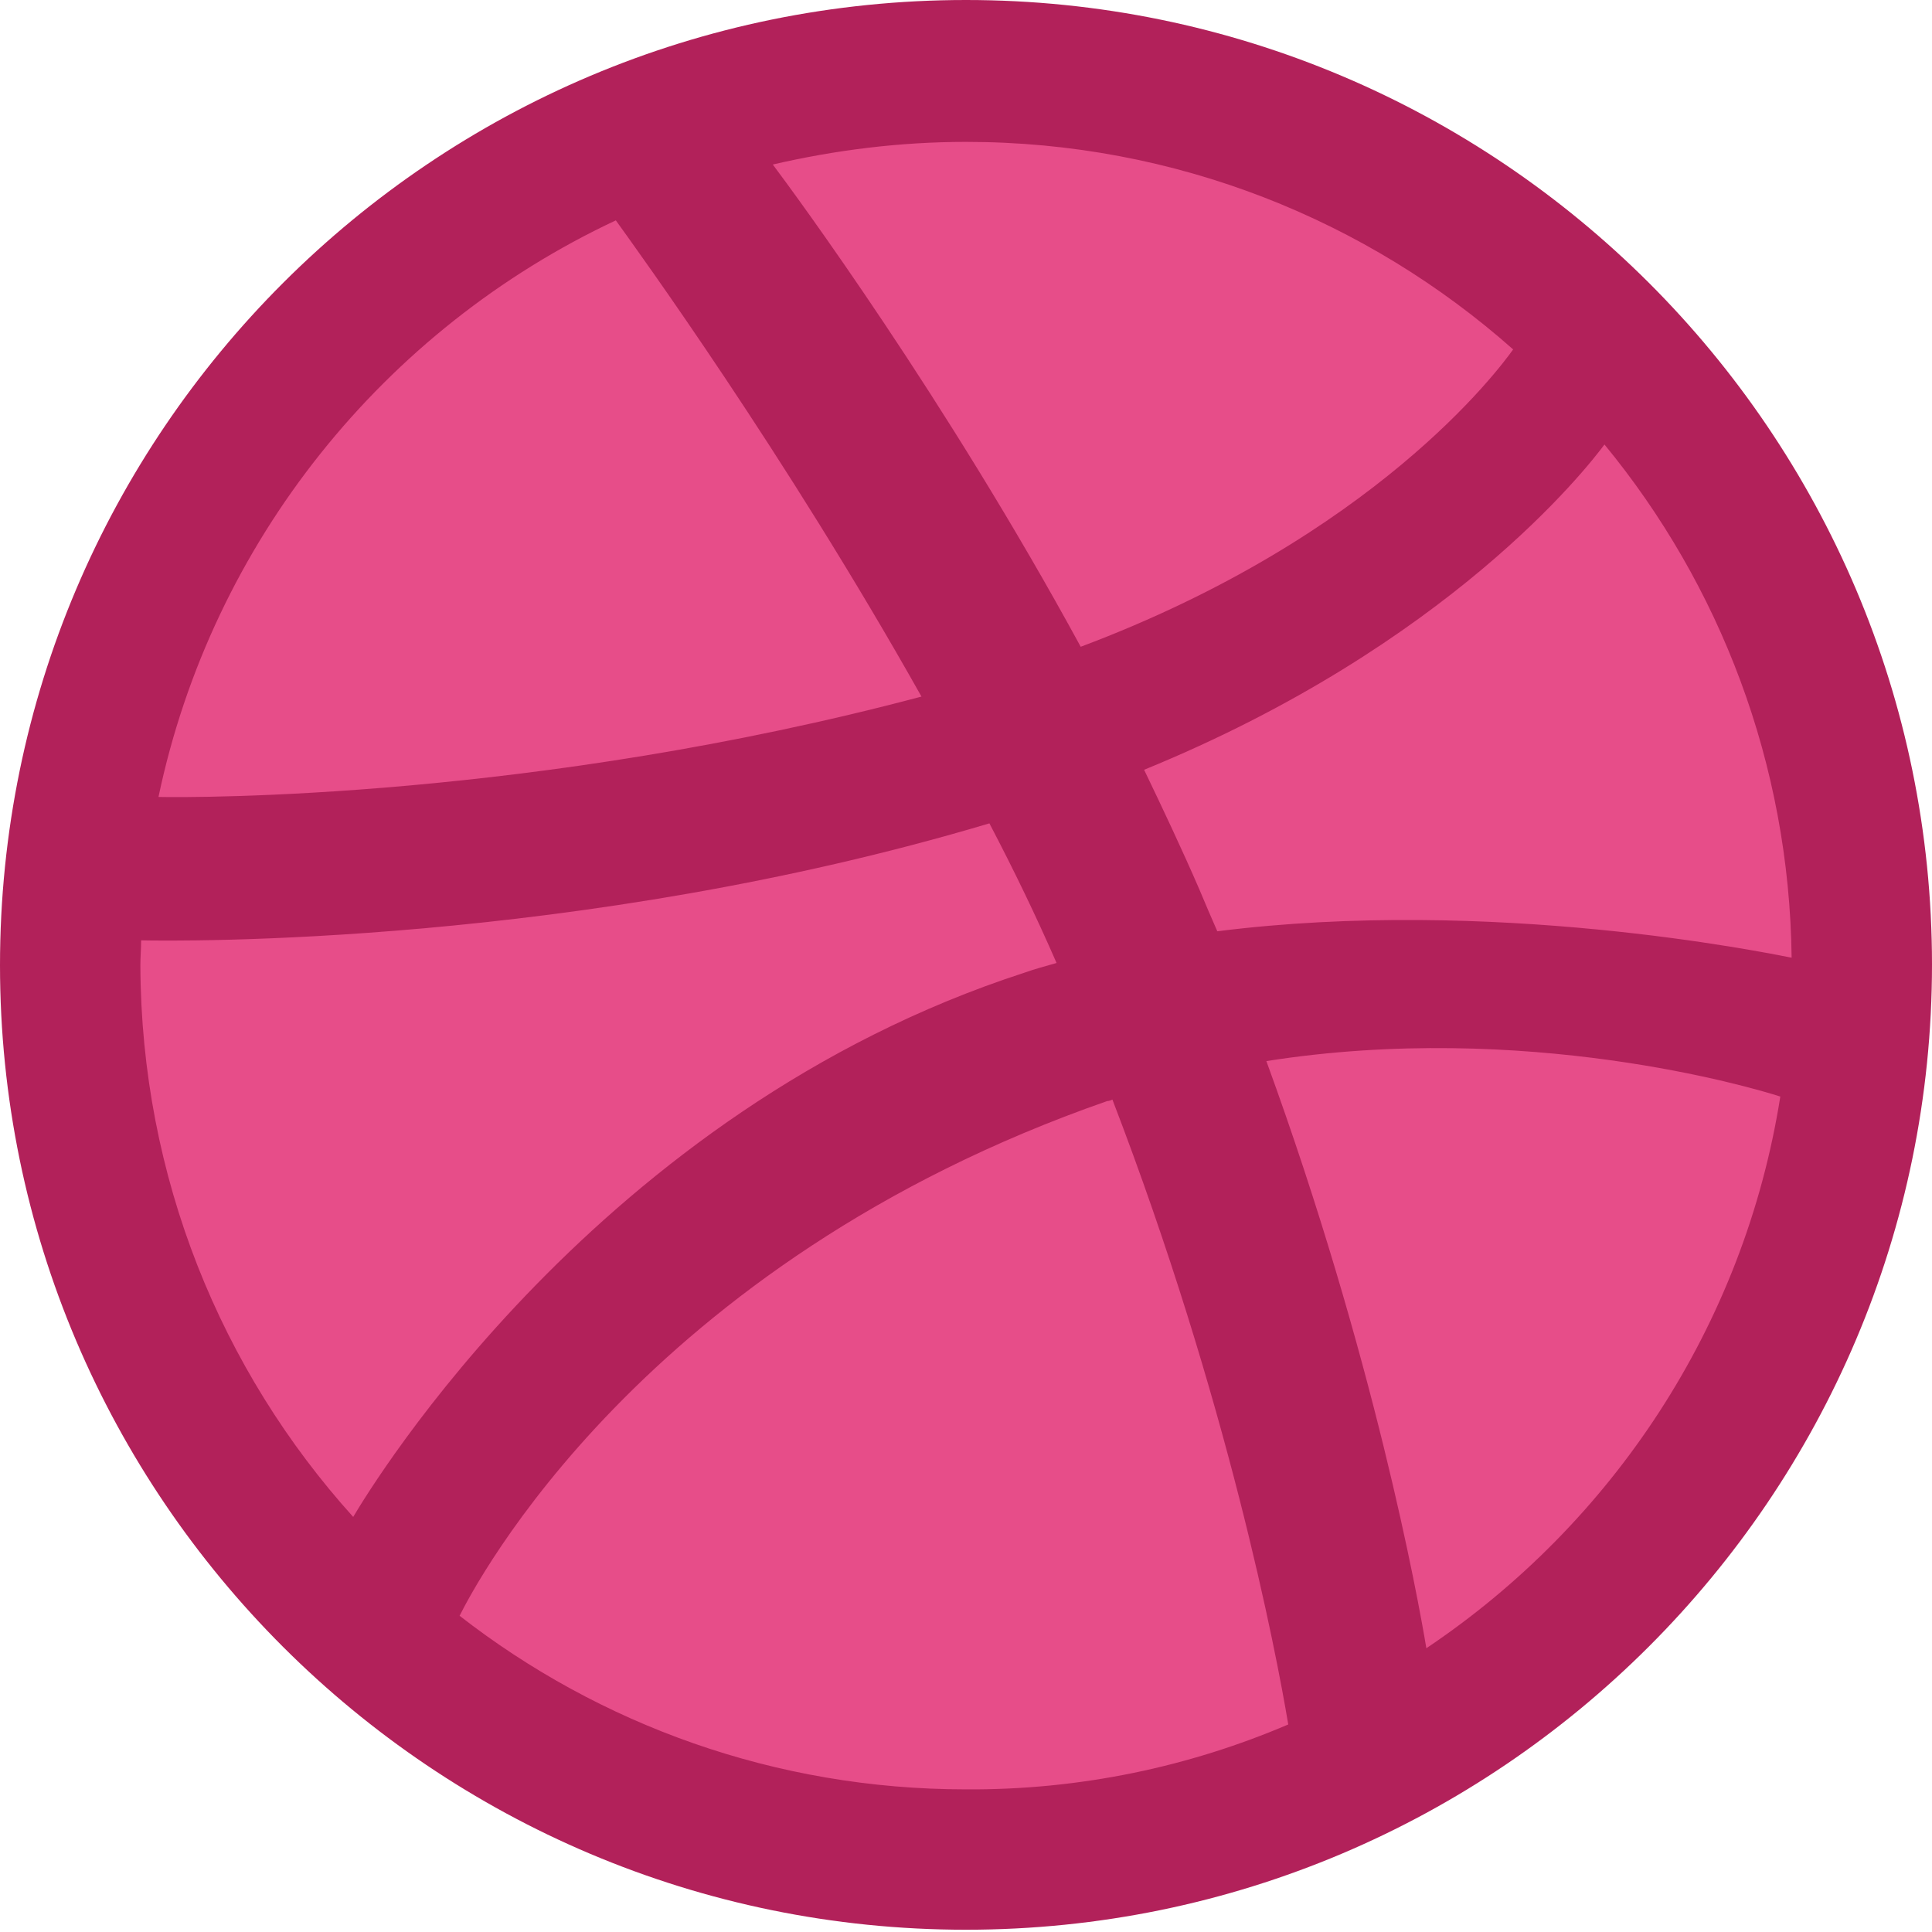
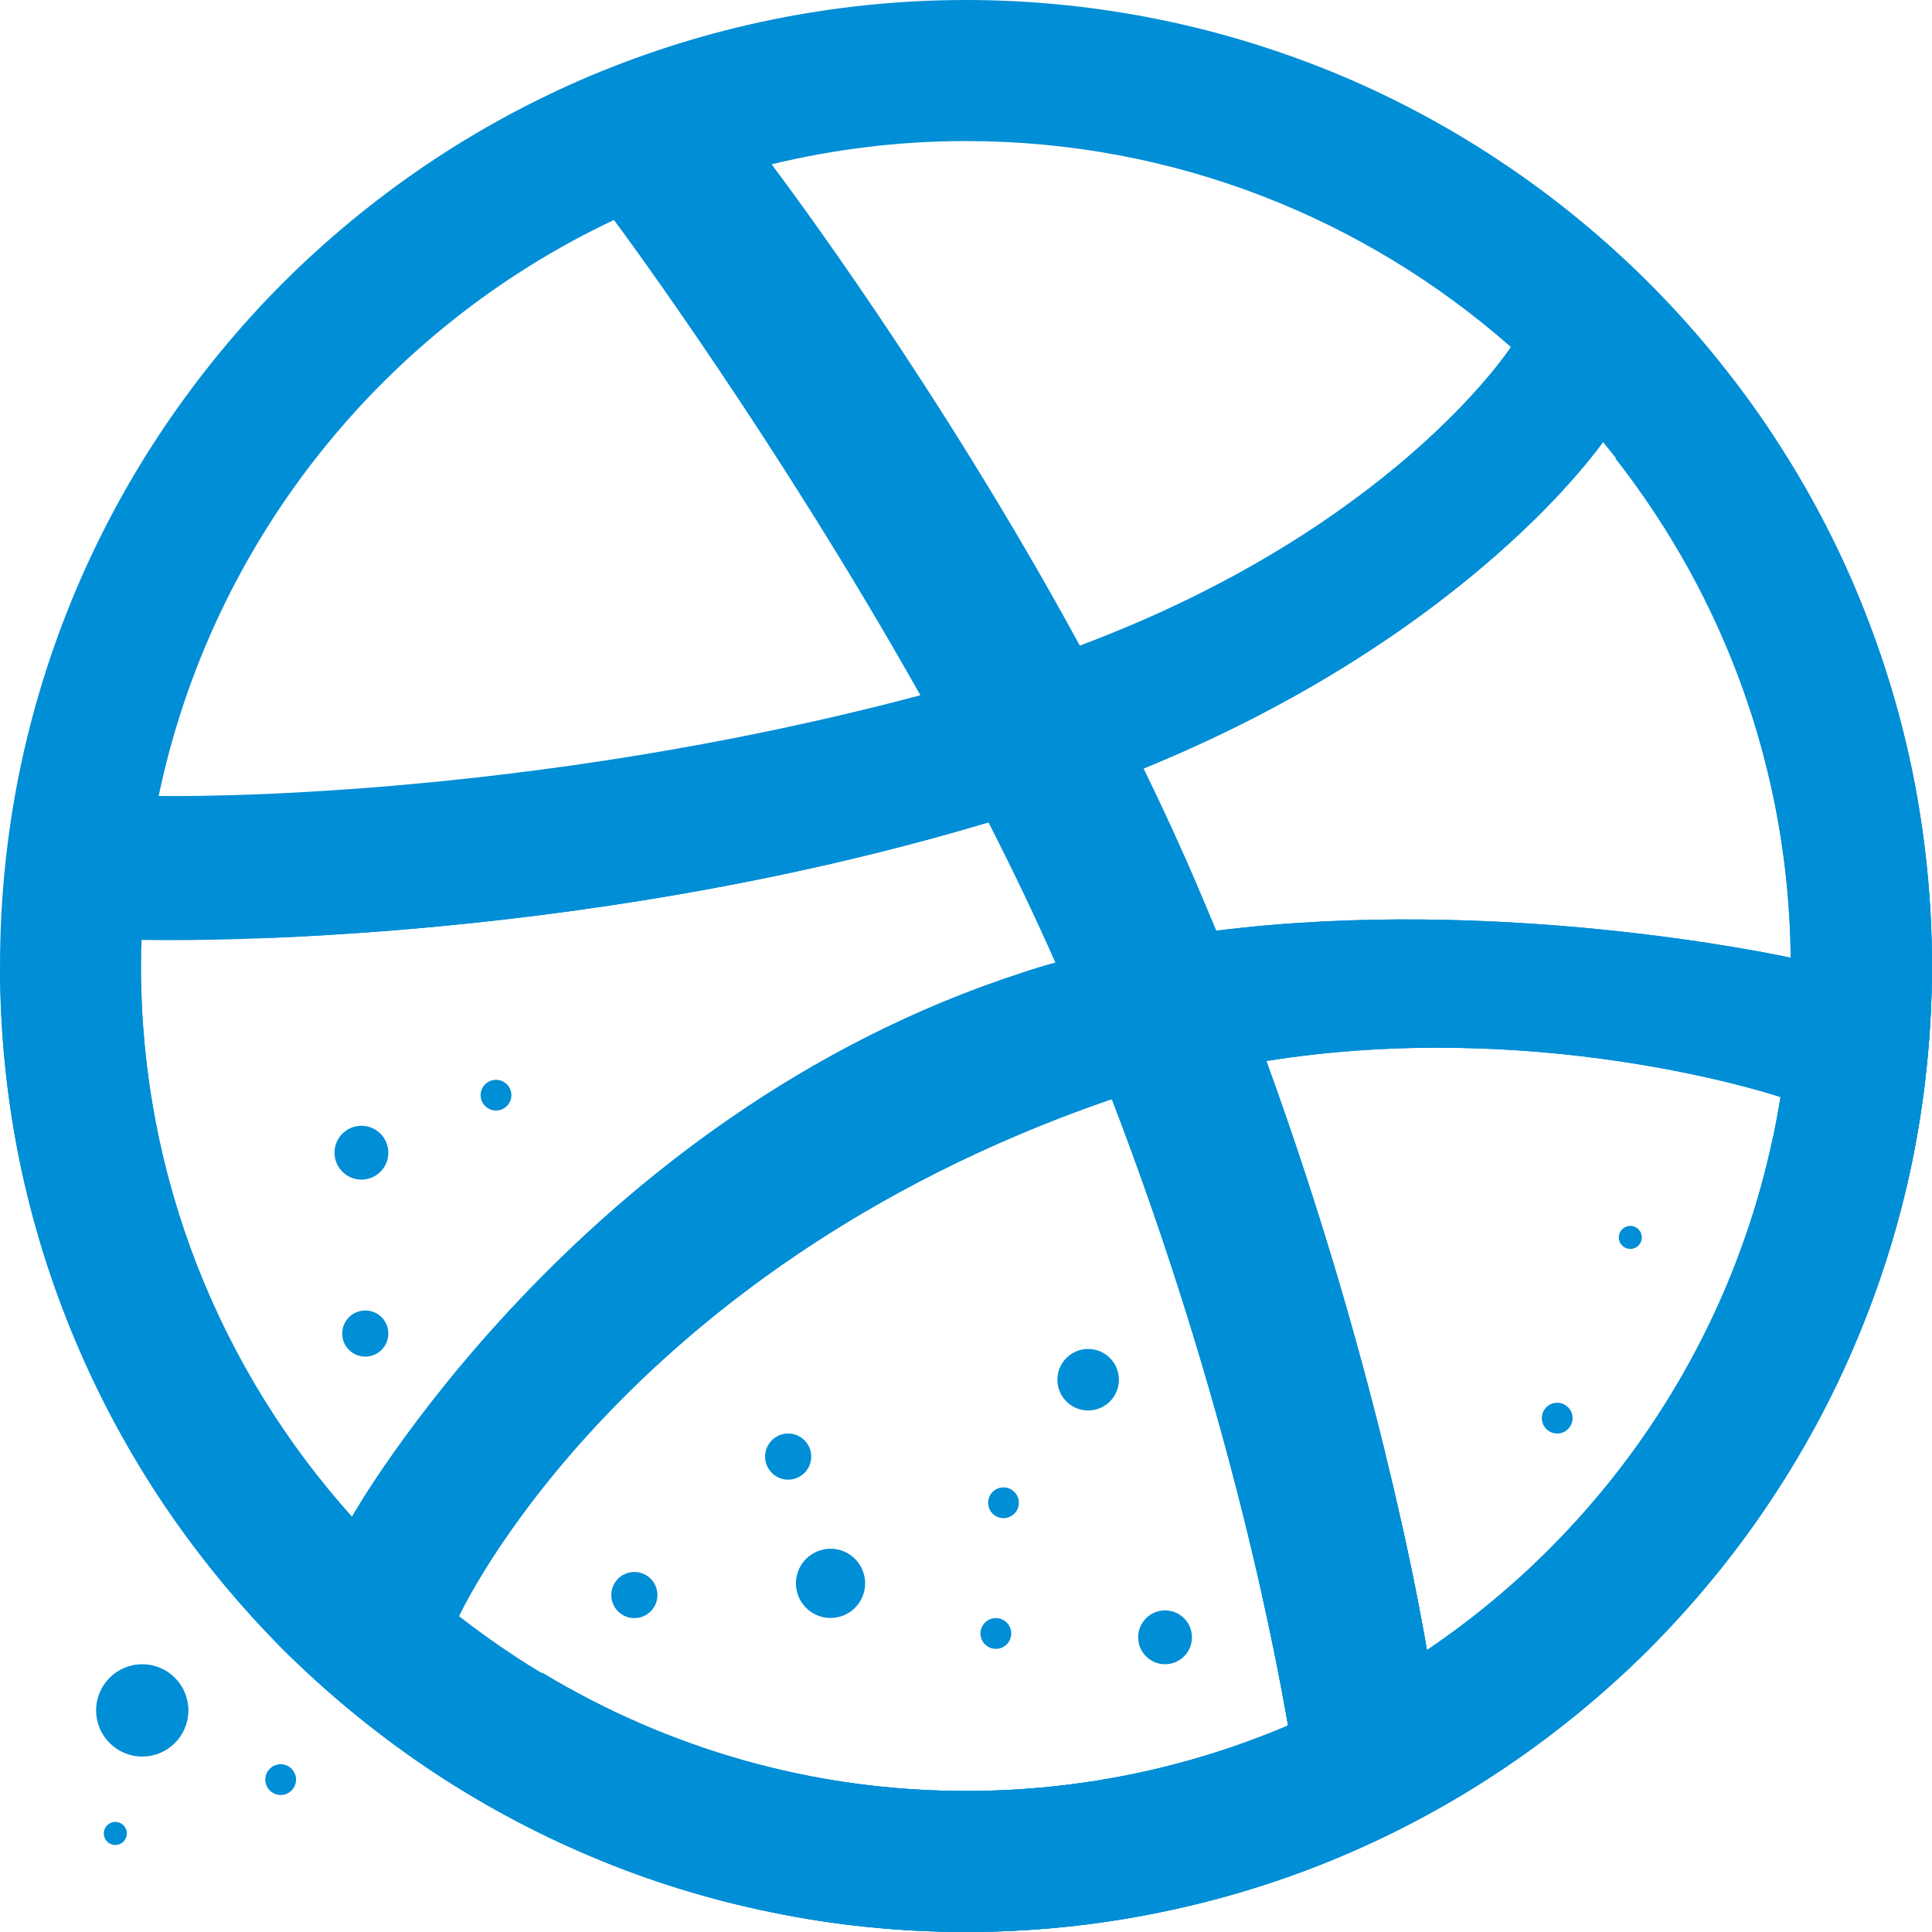
- <svg xmlns="http://www.w3.org/2000/svg" width="2500" height="2500" viewBox="0 0 256 256" preserveAspectRatio="xMidYMid">
-   <path d="M128 8.5c66 0 119.4 53.4 119.4 119.3S194 247.2 128 247.2 8.6 193.8 8.6 127.9 62 8.5 128 8.5z" fill="#E74D89" />
-   <path d="M128 255.7c-70.6 0-128-57.3-128-127.8C0 57.3 57.4 0 128 0s128 57.3 128 127.8-57.4 127.9-128 127.9zm107.9-110.4c-3.7-1.2-33.8-10.1-68.1-4.7 14.3 39.2 20.1 71.2 21.2 77.8 24.6-16.5 42.1-42.7 46.9-73.1zm-65.2 83.2c-1.6-9.6-8-43-23.3-82.8-.2.1-.5.2-.7.2-61.7 21.5-83.8 64.2-85.8 68.2 18.5 14.4 41.8 23 67.1 23 15.1.1 29.6-3 42.7-8.6zM46.8 201c2.5-4.2 32.5-53.8 88.9-72.1 1.4-.5 2.9-.9 4.3-1.3-2.7-6.2-5.7-12.4-8.9-18.5-54.6 16.3-107.6 15.6-112.4 15.5 0 1.1-.1 2.2-.1 3.3.1 28.1 10.7 53.7 28.2 73.1zM21 105.6c4.9.1 49.9.3 101.1-13.3C104 60.1 84.4 33.1 81.6 29.2 50.9 43.6 28.1 71.8 21 105.6zm81.4-83.8c3 4 22.9 31 40.8 63.9 38.9-14.6 55.3-36.6 57.3-39.4-19.3-17.1-44.7-27.5-72.5-27.5-8.8 0-17.4 1.1-25.6 3zm110.2 37.1c-2.3 3.1-20.6 26.6-61 43.1 2.5 5.2 5 10.5 7.3 15.8.8 1.9 1.6 3.8 2.4 5.6 36.4-4.6 72.5 2.8 76.1 3.5-.3-25.7-9.5-49.4-24.8-68z" fill="#B2215A" />
+ <svg xmlns="http://www.w3.org/2000/svg" height="800px" width="800px" version="1.1" id="Layer_1" viewBox="0 0 502.456 502.456" xml:space="preserve" fill="#000000">
+   <g id="SVGRepo_bgCarrier" stroke-width="0" />
+   <g id="SVGRepo_tracerCarrier" stroke-linecap="round" stroke-linejoin="round" />
+   <g id="SVGRepo_iconCarrier">
+     <path style="fill:#008ed6;" d="M482.676,153.424c-6.256-14.888-14.104-29.248-23.168-42.648 c-8.944-13.288-19.296-25.824-30.632-37.168c-11.376-11.368-23.88-21.68-37.192-30.664c-13.424-9.096-27.776-16.864-42.648-23.176 c-15.2-6.384-31.096-11.344-47.224-14.632C285.276,1.744,268.252,0,251.236,0c-17.04,0-34.056,1.744-50.608,5.136 c-16.144,3.288-32.024,8.248-47.208,14.632c-14.888,6.312-29.248,14.088-42.696,23.176c-13.28,8.984-25.792,19.296-37.168,30.664 c-11.344,11.352-21.64,23.88-30.632,37.168c-9.064,13.4-16.88,27.76-23.16,42.648c-6.44,15.184-11.368,31.112-14.688,47.248 c-3.368,16.496-5.072,33.512-5.072,50.536c0,17.072,1.704,34.088,5.072,50.616c3.32,16.144,8.248,32.024,14.688,47.184 c6.272,14.872,14.096,29.304,23.16,42.704c8.992,13.296,19.288,25.768,30.632,37.168c11.384,11.336,23.888,21.624,37.168,30.632 c13.448,9.072,27.808,16.864,42.696,23.152c15.184,6.448,31.072,11.352,47.208,14.64c16.552,3.424,33.568,5.136,50.608,5.136 c17.016,0,34.04-1.712,50.576-5.136c16.136-3.288,32.024-8.192,47.224-14.64c14.872-6.28,29.224-14.08,42.648-23.152 c13.312-9.008,25.824-19.296,37.192-30.632c11.336-11.408,21.688-23.872,30.632-37.168c9.064-13.4,16.904-27.832,23.168-42.704 c6.416-15.168,11.384-31.048,14.688-47.184c3.352-16.528,5.088-33.544,5.088-50.616c0-17.024-1.736-34.04-5.088-50.536 C494.052,184.536,489.084,168.616,482.676,153.424z M251.228,36.688c54.296,0,103.888,20.264,141.696,53.552 c-0.536,0.8-31.08,47.312-112.096,77.656c-36.656-67.376-76.968-120.904-80.16-125.168 C216.852,38.816,233.796,36.688,251.228,36.688z M199.82,42.912c0,0.032-0.04,0.064-0.04,0.064s-0.256,0.064-0.648,0.128 C199.38,43.04,199.58,43.008,199.82,42.912z M159.668,57.208c2.864,3.816,42.544,57.608,79.696,123.608 c-103.04,27.376-192.456,26.288-198.096,26.192C55.18,140.552,99.804,85.456,159.668,57.208z M91.636,394.592 c-34.176-38.024-54.984-88.264-54.984-143.376c0-2.288,0.12-4.528,0.176-6.776c3.816,0.088,109.816,2.488,220.272-30.576 c6.152,12.032,12.024,24.28,17.416,36.496c-2.832,0.76-5.648,1.608-8.464,2.56C150.284,290.32,91.54,394.472,91.54,394.472 L91.636,394.592z M251.228,465.784c-50.664,0-97.216-17.6-133.952-47c-0.76-0.592-1.656-1.296-2.76-2.184 c1.104,0.888,2,1.592,2.76,2.184c1.256,0.976,2.072,1.568,2.072,1.568s41.12-89.688,168.376-134.024 c0.464-0.168,0.968-0.296,1.448-0.44c30.176,78.424,42.616,144.128,45.816,162.872C309.244,459.712,280.924,465.784,251.228,465.784 z M371.108,429.16c-2.184-12.944-13.608-75.92-41.768-153.224c69.272-11.08,129.272,7.912,133.712,9.368 C453.516,345.08,419.26,396.632,371.108,429.16z M316.3,242.056c-1.552-3.664-3.064-7.36-4.656-11.048 c-4.456-10.512-9.272-20.92-14.256-31.136c84.728-34.584,119.12-84.32,119.52-84.896c30.088,36.528,48.304,83.208,48.808,134.112 C462.62,248.408,390.012,232.768,316.3,242.056z" />
+     <path style="fill:#008ed6;" d="M482.676,153.424c-6.256-14.888-14.104-29.248-23.168-42.648c-2.832-4.208-5.856-8.32-8.96-12.368 c-9.272,6.936-19.44,13.88-30.44,20.8c28.096,35.888,45.12,80.872,45.6,129.872c-3.096-0.672-75.704-16.312-149.416-7.032 c-1.552-3.664-3.064-7.36-4.656-11.048c-4.456-10.512-9.272-20.92-14.256-31.136c58.784-23.992,93.296-55.248,109.08-72.352 c-52.624,31.056-121.328,60.888-198.696,84.344c-48.208,14.624-94.992,25.28-138.192,32.096 c40.424-1.616,112.936-7.768,187.528-30.096c6.152,12.032,12.024,24.28,17.416,36.496c-2.832,0.76-5.648,1.608-8.464,2.56 C150.284,290.32,91.54,394.472,91.54,394.472l0.096,0.12c-34.176-38.024-54.984-88.264-54.984-143.376 c0-0.928,0.048-1.832,0.08-2.752c-12.64,1.48-24.936,2.616-36.72,3.368c0.032,16.856,1.728,33.672,5.056,50 c3.32,16.144,8.248,32.024,14.688,47.184c6.272,14.872,14.096,29.304,23.16,42.704c8.992,13.296,19.288,25.768,30.632,37.168 c11.384,11.336,23.888,21.624,37.168,30.632c13.448,9.072,27.808,16.864,42.696,23.152c15.184,6.448,31.072,11.352,47.208,14.64 c16.552,3.424,33.568,5.136,50.608,5.136c17.016,0,34.04-1.712,50.576-5.136c16.136-3.288,32.024-8.192,47.224-14.64 c14.872-6.28,29.224-14.08,42.648-23.152c13.312-9.008,25.824-19.296,37.192-30.632c11.336-11.408,21.688-23.872,30.632-37.168 c9.064-13.4,16.904-27.832,23.168-42.704c6.416-15.168,11.384-31.048,14.688-47.184c3.352-16.528,5.088-33.544,5.088-50.616 c0-17.024-1.736-34.04-5.088-50.536C494.052,184.536,489.084,168.616,482.676,153.424z M251.228,465.784 c-49.736,0-95.456-17.032-131.856-45.472c0.392-0.848,41.712-89.856,168.352-133.984c0.464-0.168,0.968-0.296,1.448-0.44 c30.176,78.424,42.616,144.128,45.816,162.872C309.244,459.712,280.924,465.784,251.228,465.784z M371.108,429.16 c-2.184-12.944-13.608-75.92-41.768-153.224c69.272-11.08,129.272,7.912,133.712,9.368 C453.516,345.08,419.26,396.632,371.108,429.16z" />
+     <g>
+       <path style="fill:#008ed6;" d="M461.084,295.816c-11.688,55.288-44.672,102.736-89.976,133.344 c-0.824-4.856-2.944-16.768-6.76-33.832c-11.528,7.392-23.592,13.984-36.104,19.752c3.496,15.64,5.648,27.376,6.728,33.688 c-25.736,10.936-54.056,17.016-83.752,17.016c-40.248,0-77.768-11.296-109.952-30.624c-34.56-7.64-66.904-21.376-95.952-40.048 c8.424,12.016,17.856,23.36,28.216,33.784c11.384,11.336,23.888,21.624,37.168,30.632c13.448,9.072,27.808,16.864,42.696,23.152 c15.184,6.448,31.072,11.352,47.208,14.64c16.552,3.424,33.568,5.136,50.608,5.136c17.016,0,34.04-1.712,50.576-5.136 c16.136-3.288,32.024-8.192,47.224-14.64c14.872-6.28,29.224-14.08,42.648-23.152c13.312-9.008,25.824-19.296,37.192-30.632 c11.336-11.408,21.688-23.872,30.632-37.168c9.064-13.4,16.904-27.832,23.168-42.704c6.416-15.168,11.384-31.048,14.688-47.184 c3.352-16.528,5.088-33.544,5.088-50.616c0-15.648-1.528-31.28-4.376-46.52C490.492,237.384,477.884,268.064,461.084,295.816z" />
+       <circle style="fill:#008ed6;" cx="215.996" cy="411.784" r="9" />
+       <circle style="fill:#008ed6;" cx="258.996" cy="424.816" r="4" />
+       <circle style="fill:#008ed6;" cx="282.996" cy="358.824" r="8" />
+       <circle style="fill:#008ed6;" cx="404.98" cy="368.816" r="4" />
+       <circle style="fill:#008ed6;" cx="423.996" cy="321.816" r="3" />
+       <circle style="fill:#008ed6;" cx="29.996" cy="476.824" r="3" />
+     </g>
+     <g>
+       <circle style="fill:#008ed6;" cx="36.996" cy="444.824" r="12" />
+       <circle style="fill:#008ed6;" cx="93.996" cy="299.784" r="7" />
+       <circle style="fill:#008ed6;" cx="302.996" cy="425.816" r="7" />
+       <circle style="fill:#008ed6;" cx="94.996" cy="346.816" r="6" />
+       <circle style="fill:#008ed6;" cx="204.98" cy="378.816" r="6" />
+       <circle style="fill:#008ed6;" cx="164.98" cy="414.824" r="6" />
+       <circle style="fill:#008ed6;" cx="128.996" cy="284.824" r="4" />
+       <circle style="fill:#008ed6;" cx="260.98" cy="390.824" r="4" />
+       <circle style="fill:#008ed6;" cx="72.996" cy="462.824" r="4" />
+     </g>
+   </g>
</svg>
